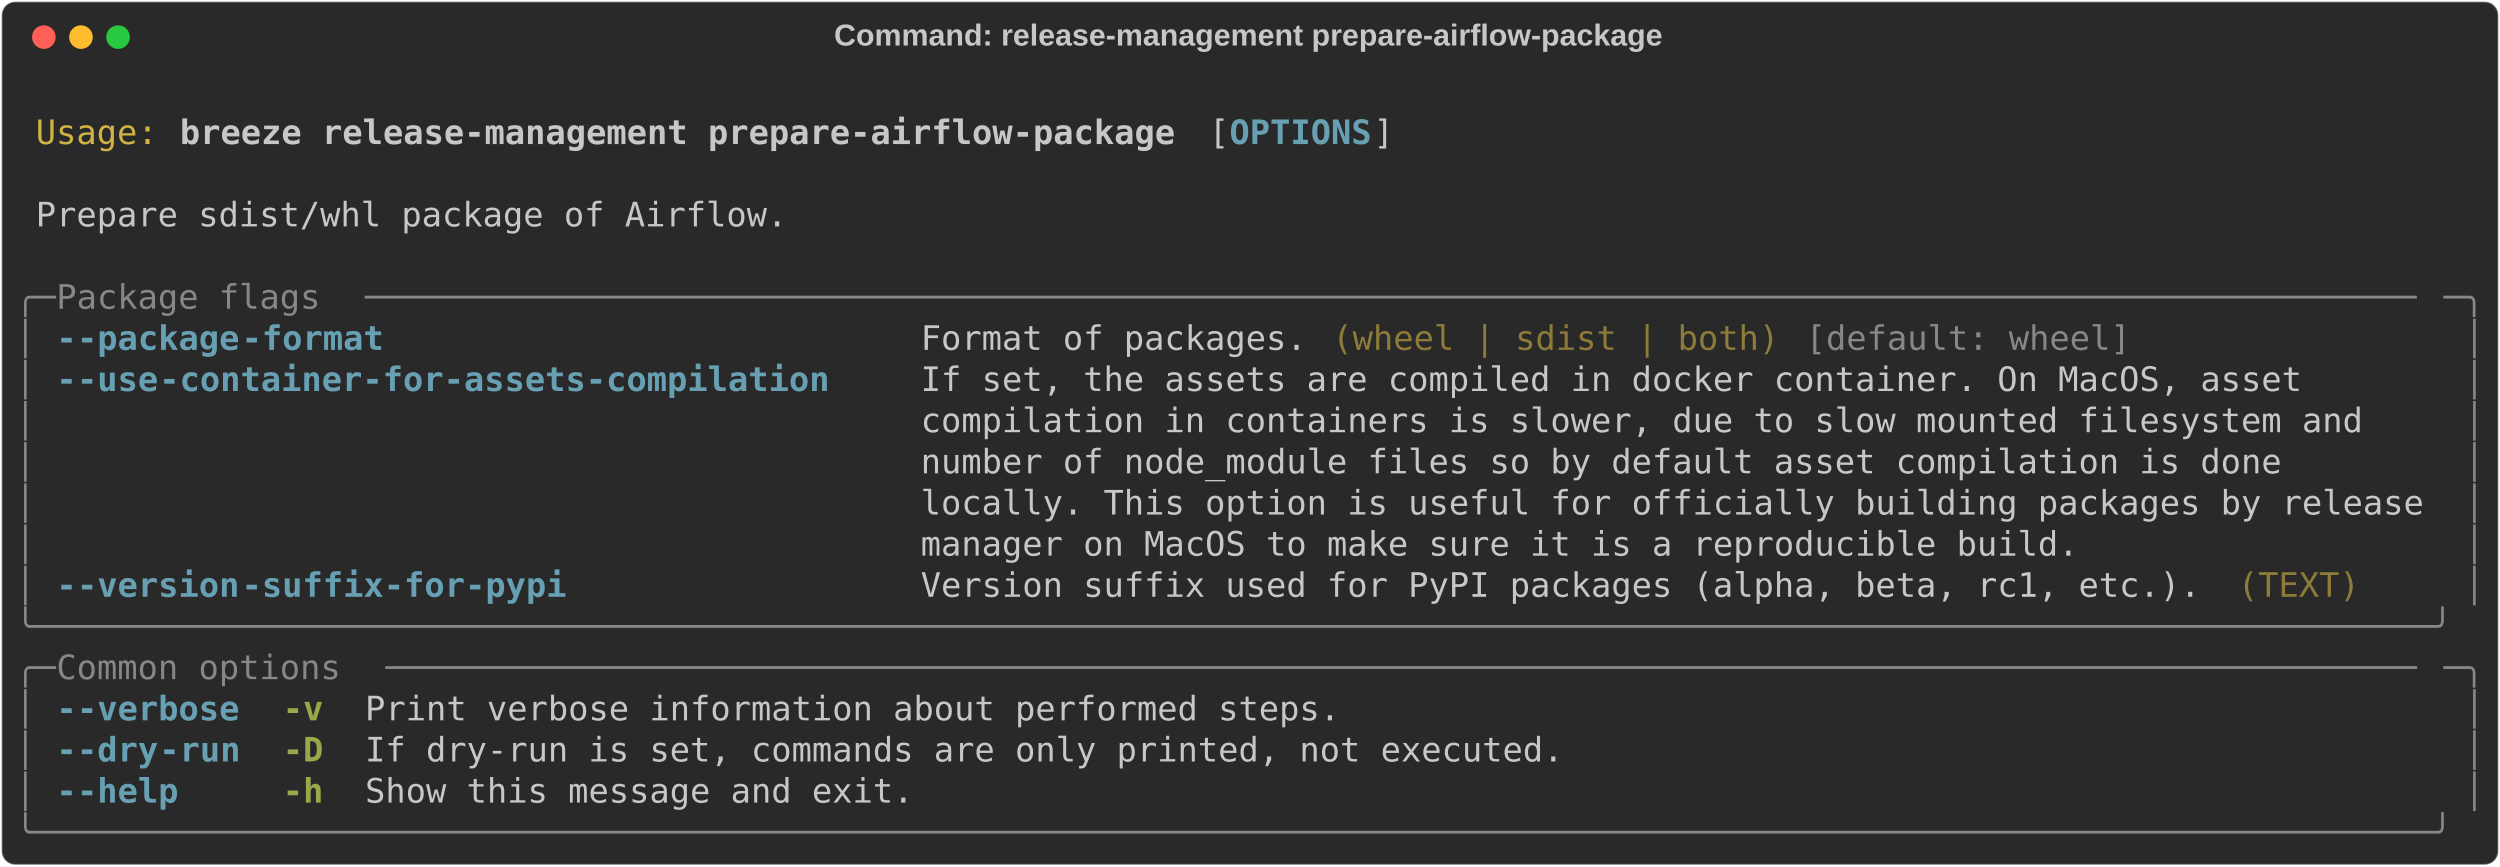
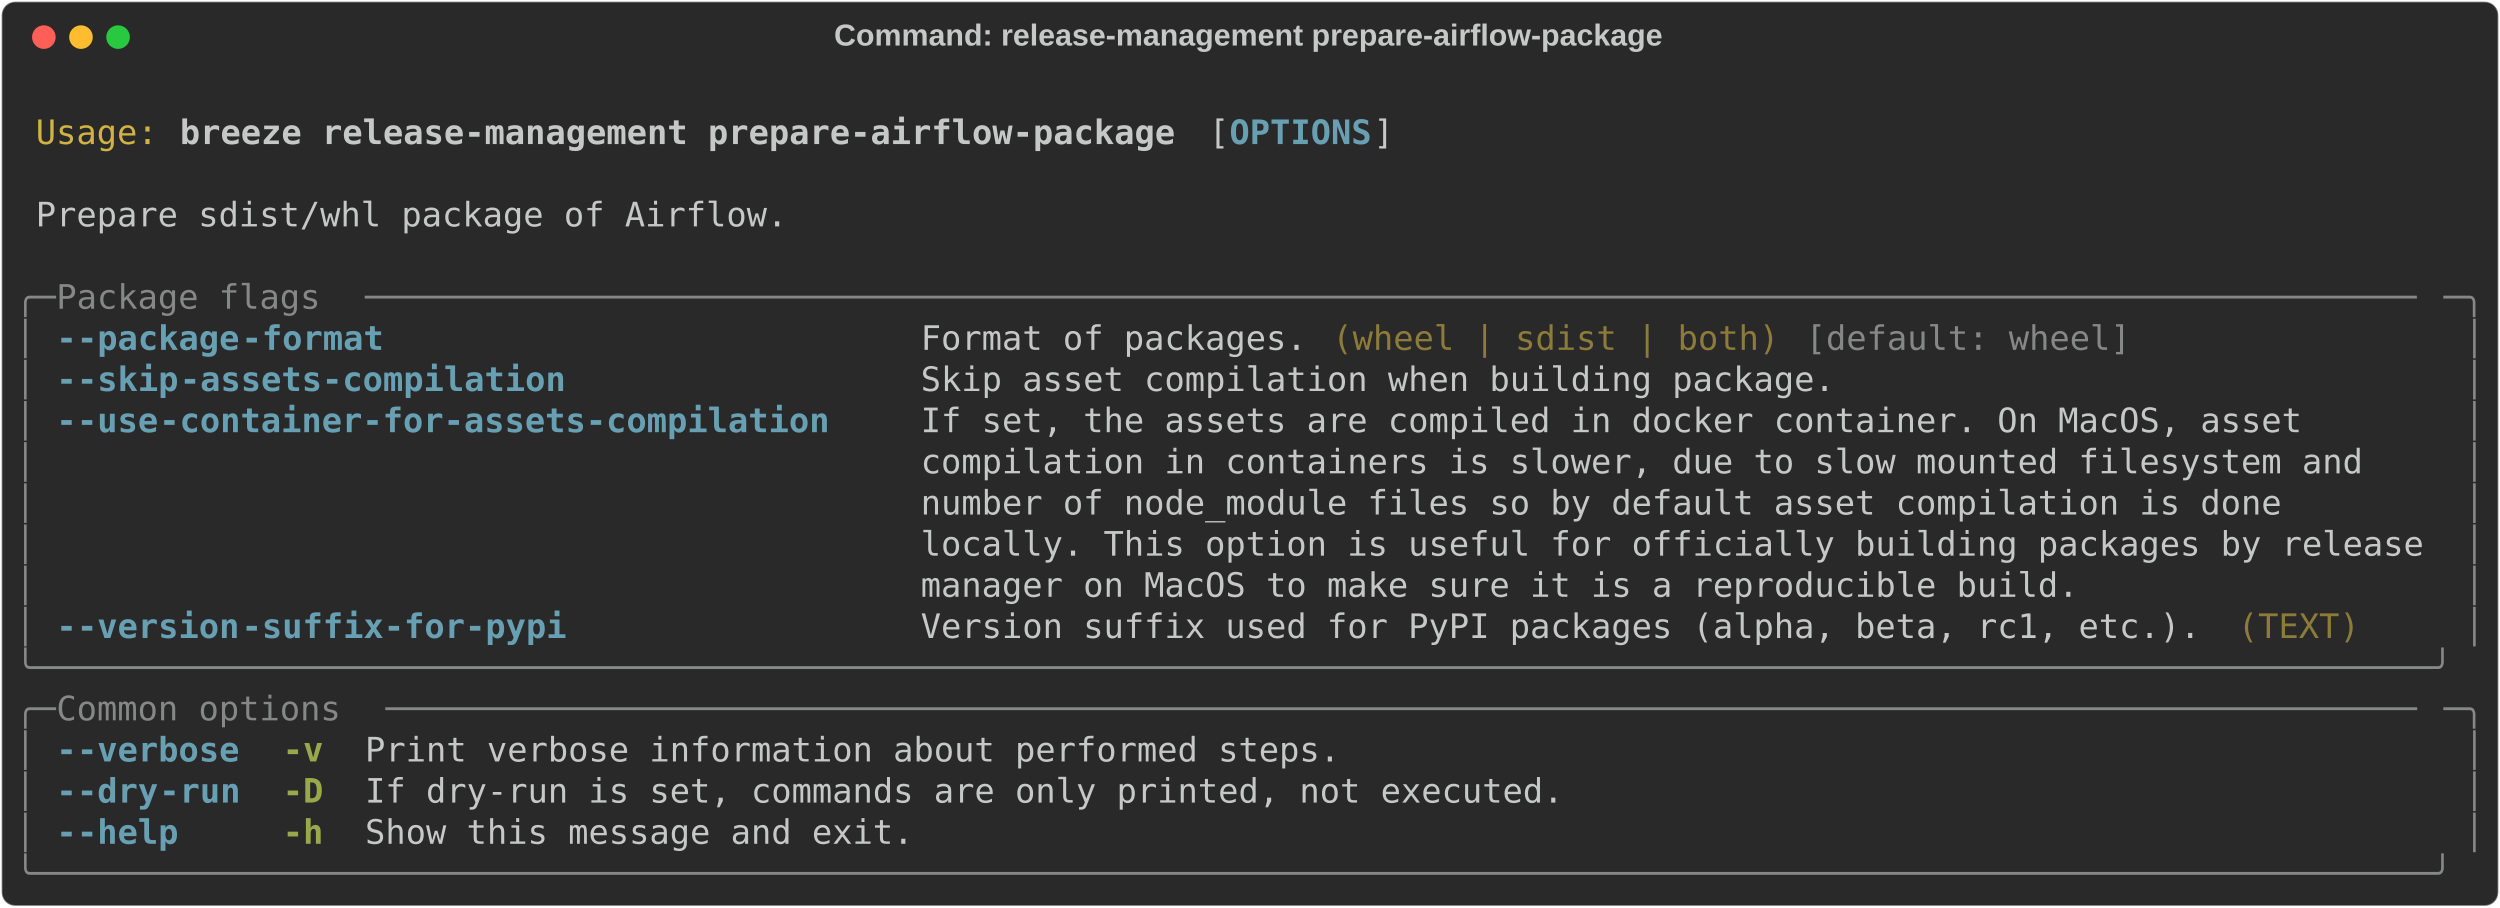
- <svg xmlns="http://www.w3.org/2000/svg" class="rich-terminal" viewBox="0 0 1482 513.6">
+ <svg xmlns="http://www.w3.org/2000/svg" class="rich-terminal" viewBox="0 0 1482 538.0">
  <style>

    @font-face {
        font-family: "Fira Code";
        src: local("FiraCode-Regular"),
                url("https://cdnjs.cloudflare.com/ajax/libs/firacode/6.2.0/woff2/FiraCode-Regular.woff2") format("woff2"),
                url("https://cdnjs.cloudflare.com/ajax/libs/firacode/6.2.0/woff/FiraCode-Regular.woff") format("woff");
        font-style: normal;
        font-weight: 400;
    }
    @font-face {
        font-family: "Fira Code";
        src: local("FiraCode-Bold"),
                url("https://cdnjs.cloudflare.com/ajax/libs/firacode/6.2.0/woff2/FiraCode-Bold.woff2") format("woff2"),
                url("https://cdnjs.cloudflare.com/ajax/libs/firacode/6.2.0/woff/FiraCode-Bold.woff") format("woff");
        font-style: bold;
        font-weight: 700;
    }

    .breeze-release-management-prepare-airflow-package-matrix {
        font-family: Fira Code, monospace;
        font-size: 20px;
        line-height: 24.4px;
        font-variant-east-asian: full-width;
    }

    .breeze-release-management-prepare-airflow-package-title {
        font-size: 18px;
        font-weight: bold;
        font-family: arial;
    }

    .breeze-release-management-prepare-airflow-package-r1 { fill: #c5c8c6 }
.breeze-release-management-prepare-airflow-package-r2 { fill: #d0b344 }
.breeze-release-management-prepare-airflow-package-r3 { fill: #c5c8c6;font-weight: bold }
.breeze-release-management-prepare-airflow-package-r4 { fill: #68a0b3;font-weight: bold }
.breeze-release-management-prepare-airflow-package-r5 { fill: #868887 }
.breeze-release-management-prepare-airflow-package-r6 { fill: #8d7b39 }
.breeze-release-management-prepare-airflow-package-r7 { fill: #98a84b;font-weight: bold }
    </style>
  <defs>
    <clipPath id="breeze-release-management-prepare-airflow-package-clip-terminal">
-       <rect x="0" y="0" width="1463.0" height="462.6" />
+       <rect x="0" y="0" width="1463.0" height="487.0" />
    </clipPath>
    <clipPath id="breeze-release-management-prepare-airflow-package-line-0">
      <rect x="0" y="1.5" width="1464" height="24.65" />
    </clipPath>
    <clipPath id="breeze-release-management-prepare-airflow-package-line-1">
      <rect x="0" y="25.9" width="1464" height="24.65" />
    </clipPath>
    <clipPath id="breeze-release-management-prepare-airflow-package-line-2">
      <rect x="0" y="50.3" width="1464" height="24.65" />
    </clipPath>
    <clipPath id="breeze-release-management-prepare-airflow-package-line-3">
      <rect x="0" y="74.7" width="1464" height="24.65" />
    </clipPath>
    <clipPath id="breeze-release-management-prepare-airflow-package-line-4">
      <rect x="0" y="99.1" width="1464" height="24.65" />
    </clipPath>
    <clipPath id="breeze-release-management-prepare-airflow-package-line-5">
      <rect x="0" y="123.5" width="1464" height="24.65" />
    </clipPath>
    <clipPath id="breeze-release-management-prepare-airflow-package-line-6">
      <rect x="0" y="147.9" width="1464" height="24.65" />
    </clipPath>
    <clipPath id="breeze-release-management-prepare-airflow-package-line-7">
      <rect x="0" y="172.3" width="1464" height="24.65" />
    </clipPath>
    <clipPath id="breeze-release-management-prepare-airflow-package-line-8">
      <rect x="0" y="196.7" width="1464" height="24.65" />
    </clipPath>
    <clipPath id="breeze-release-management-prepare-airflow-package-line-9">
      <rect x="0" y="221.1" width="1464" height="24.65" />
    </clipPath>
    <clipPath id="breeze-release-management-prepare-airflow-package-line-10">
      <rect x="0" y="245.5" width="1464" height="24.65" />
    </clipPath>
    <clipPath id="breeze-release-management-prepare-airflow-package-line-11">
      <rect x="0" y="269.9" width="1464" height="24.65" />
    </clipPath>
    <clipPath id="breeze-release-management-prepare-airflow-package-line-12">
      <rect x="0" y="294.3" width="1464" height="24.65" />
    </clipPath>
    <clipPath id="breeze-release-management-prepare-airflow-package-line-13">
      <rect x="0" y="318.7" width="1464" height="24.65" />
    </clipPath>
    <clipPath id="breeze-release-management-prepare-airflow-package-line-14">
      <rect x="0" y="343.1" width="1464" height="24.65" />
    </clipPath>
    <clipPath id="breeze-release-management-prepare-airflow-package-line-15">
      <rect x="0" y="367.5" width="1464" height="24.65" />
    </clipPath>
    <clipPath id="breeze-release-management-prepare-airflow-package-line-16">
      <rect x="0" y="391.9" width="1464" height="24.65" />
    </clipPath>
    <clipPath id="breeze-release-management-prepare-airflow-package-line-17">
      <rect x="0" y="416.3" width="1464" height="24.65" />
    </clipPath>
+     <clipPath id="breeze-release-management-prepare-airflow-package-line-18">
+       <rect x="0" y="440.7" width="1464" height="24.65" />
+     </clipPath>
  </defs>
-   <rect fill="#292929" stroke="rgba(255,255,255,0.35)" stroke-width="1" x="1" y="1" width="1480" height="511.6" rx="8" />
+   <rect fill="#292929" stroke="rgba(255,255,255,0.35)" stroke-width="1" x="1" y="1" width="1480" height="536" rx="8" />
  <text class="breeze-release-management-prepare-airflow-package-title" fill="#c5c8c6" text-anchor="middle" x="740" y="27">Command: release-management prepare-airflow-package</text>
  <g transform="translate(26,22)">
    <circle cx="0" cy="0" r="7" fill="#ff5f57" />
    <circle cx="22" cy="0" r="7" fill="#febc2e" />
    <circle cx="44" cy="0" r="7" fill="#28c840" />
  </g>
  <g transform="translate(9, 41)" clip-path="url(#breeze-release-management-prepare-airflow-package-clip-terminal)">
    <g class="breeze-release-management-prepare-airflow-package-matrix">
      <text class="breeze-release-management-prepare-airflow-package-r1" x="1464" y="20" textLength="12.2" clip-path="url(#breeze-release-management-prepare-airflow-package-line-0)">
</text>
      <text class="breeze-release-management-prepare-airflow-package-r2" x="12.2" y="44.4" textLength="73.2" clip-path="url(#breeze-release-management-prepare-airflow-package-line-1)">Usage:</text>
      <text class="breeze-release-management-prepare-airflow-package-r3" x="97.6" y="44.4" textLength="597.8" clip-path="url(#breeze-release-management-prepare-airflow-package-line-1)">breeze release-management prepare-airflow-package</text>
      <text class="breeze-release-management-prepare-airflow-package-r1" x="707.6" y="44.4" textLength="12.2" clip-path="url(#breeze-release-management-prepare-airflow-package-line-1)">[</text>
      <text class="breeze-release-management-prepare-airflow-package-r4" x="719.8" y="44.4" textLength="85.4" clip-path="url(#breeze-release-management-prepare-airflow-package-line-1)">OPTIONS</text>
      <text class="breeze-release-management-prepare-airflow-package-r1" x="805.2" y="44.4" textLength="12.2" clip-path="url(#breeze-release-management-prepare-airflow-package-line-1)">]</text>
      <text class="breeze-release-management-prepare-airflow-package-r1" x="1464" y="44.4" textLength="12.2" clip-path="url(#breeze-release-management-prepare-airflow-package-line-1)">
</text>
      <text class="breeze-release-management-prepare-airflow-package-r1" x="1464" y="68.8" textLength="12.2" clip-path="url(#breeze-release-management-prepare-airflow-package-line-2)">
</text>
      <text class="breeze-release-management-prepare-airflow-package-r1" x="12.2" y="93.2" textLength="451.4" clip-path="url(#breeze-release-management-prepare-airflow-package-line-3)">Prepare sdist/whl package of Airflow.</text>
      <text class="breeze-release-management-prepare-airflow-package-r1" x="1464" y="93.2" textLength="12.2" clip-path="url(#breeze-release-management-prepare-airflow-package-line-3)">
</text>
      <text class="breeze-release-management-prepare-airflow-package-r1" x="1464" y="117.6" textLength="12.2" clip-path="url(#breeze-release-management-prepare-airflow-package-line-4)">
</text>
      <text class="breeze-release-management-prepare-airflow-package-r5" x="0" y="142" textLength="24.4" clip-path="url(#breeze-release-management-prepare-airflow-package-line-5)">╭─</text>
      <text class="breeze-release-management-prepare-airflow-package-r5" x="24.4" y="142" textLength="183" clip-path="url(#breeze-release-management-prepare-airflow-package-line-5)"> Package flags </text>
      <text class="breeze-release-management-prepare-airflow-package-r5" x="207.4" y="142" textLength="1232.2" clip-path="url(#breeze-release-management-prepare-airflow-package-line-5)">─────────────────────────────────────────────────────────────────────────────────────────────────────</text>
      <text class="breeze-release-management-prepare-airflow-package-r5" x="1439.6" y="142" textLength="24.4" clip-path="url(#breeze-release-management-prepare-airflow-package-line-5)">─╮</text>
      <text class="breeze-release-management-prepare-airflow-package-r1" x="1464" y="142" textLength="12.2" clip-path="url(#breeze-release-management-prepare-airflow-package-line-5)">
</text>
      <text class="breeze-release-management-prepare-airflow-package-r5" x="0" y="166.4" textLength="12.2" clip-path="url(#breeze-release-management-prepare-airflow-package-line-6)">│</text>
      <text class="breeze-release-management-prepare-airflow-package-r4" x="24.4" y="166.4" textLength="12.2" clip-path="url(#breeze-release-management-prepare-airflow-package-line-6)">-</text>
      <text class="breeze-release-management-prepare-airflow-package-r4" x="36.6" y="166.4" textLength="97.6" clip-path="url(#breeze-release-management-prepare-airflow-package-line-6)">-package</text>
      <text class="breeze-release-management-prepare-airflow-package-r4" x="134.2" y="166.4" textLength="85.4" clip-path="url(#breeze-release-management-prepare-airflow-package-line-6)">-format</text>
      <text class="breeze-release-management-prepare-airflow-package-r1" x="536.8" y="166.4" textLength="231.8" clip-path="url(#breeze-release-management-prepare-airflow-package-line-6)">Format of packages.</text>
      <text class="breeze-release-management-prepare-airflow-package-r6" x="780.8" y="166.4" textLength="268.4" clip-path="url(#breeze-release-management-prepare-airflow-package-line-6)">(wheel | sdist | both)</text>
      <text class="breeze-release-management-prepare-airflow-package-r5" x="1061.4" y="166.4" textLength="195.2" clip-path="url(#breeze-release-management-prepare-airflow-package-line-6)">[default: wheel]</text>
      <text class="breeze-release-management-prepare-airflow-package-r5" x="1451.8" y="166.4" textLength="12.2" clip-path="url(#breeze-release-management-prepare-airflow-package-line-6)">│</text>
      <text class="breeze-release-management-prepare-airflow-package-r1" x="1464" y="166.4" textLength="12.2" clip-path="url(#breeze-release-management-prepare-airflow-package-line-6)">
</text>
      <text class="breeze-release-management-prepare-airflow-package-r5" x="0" y="190.8" textLength="12.2" clip-path="url(#breeze-release-management-prepare-airflow-package-line-7)">│</text>
      <text class="breeze-release-management-prepare-airflow-package-r4" x="24.4" y="190.8" textLength="12.2" clip-path="url(#breeze-release-management-prepare-airflow-package-line-7)">-</text>
-       <text class="breeze-release-management-prepare-airflow-package-r4" x="36.6" y="190.8" textLength="48.8" clip-path="url(#breeze-release-management-prepare-airflow-package-line-7)">-use</text>
-       <text class="breeze-release-management-prepare-airflow-package-r4" x="85.4" y="190.8" textLength="402.6" clip-path="url(#breeze-release-management-prepare-airflow-package-line-7)">-container-for-assets-compilation</text>
-       <text class="breeze-release-management-prepare-airflow-package-r1" x="536.8" y="190.8" textLength="902.8" clip-path="url(#breeze-release-management-prepare-airflow-package-line-7)">If set, the assets are compiled in docker container. On MacOS, asset      </text>
+       <text class="breeze-release-management-prepare-airflow-package-r4" x="36.6" y="190.8" textLength="61" clip-path="url(#breeze-release-management-prepare-airflow-package-line-7)">-skip</text>
+       <text class="breeze-release-management-prepare-airflow-package-r4" x="97.6" y="190.8" textLength="231.8" clip-path="url(#breeze-release-management-prepare-airflow-package-line-7)">-assets-compilation</text>
+       <text class="breeze-release-management-prepare-airflow-package-r1" x="536.8" y="190.8" textLength="549" clip-path="url(#breeze-release-management-prepare-airflow-package-line-7)">Skip asset compilation when building package.</text>
      <text class="breeze-release-management-prepare-airflow-package-r5" x="1451.8" y="190.8" textLength="12.2" clip-path="url(#breeze-release-management-prepare-airflow-package-line-7)">│</text>
      <text class="breeze-release-management-prepare-airflow-package-r1" x="1464" y="190.8" textLength="12.2" clip-path="url(#breeze-release-management-prepare-airflow-package-line-7)">
</text>
      <text class="breeze-release-management-prepare-airflow-package-r5" x="0" y="215.2" textLength="12.2" clip-path="url(#breeze-release-management-prepare-airflow-package-line-8)">│</text>
-       <text class="breeze-release-management-prepare-airflow-package-r1" x="536.8" y="215.2" textLength="902.8" clip-path="url(#breeze-release-management-prepare-airflow-package-line-8)">compilation in containers is slower, due to slow mounted filesystem and   </text>
+       <text class="breeze-release-management-prepare-airflow-package-r4" x="24.4" y="215.2" textLength="12.2" clip-path="url(#breeze-release-management-prepare-airflow-package-line-8)">-</text>
+       <text class="breeze-release-management-prepare-airflow-package-r4" x="36.6" y="215.2" textLength="48.8" clip-path="url(#breeze-release-management-prepare-airflow-package-line-8)">-use</text>
+       <text class="breeze-release-management-prepare-airflow-package-r4" x="85.4" y="215.2" textLength="402.6" clip-path="url(#breeze-release-management-prepare-airflow-package-line-8)">-container-for-assets-compilation</text>
+       <text class="breeze-release-management-prepare-airflow-package-r1" x="536.8" y="215.2" textLength="902.8" clip-path="url(#breeze-release-management-prepare-airflow-package-line-8)">If set, the assets are compiled in docker container. On MacOS, asset      </text>
      <text class="breeze-release-management-prepare-airflow-package-r5" x="1451.8" y="215.2" textLength="12.2" clip-path="url(#breeze-release-management-prepare-airflow-package-line-8)">│</text>
      <text class="breeze-release-management-prepare-airflow-package-r1" x="1464" y="215.2" textLength="12.2" clip-path="url(#breeze-release-management-prepare-airflow-package-line-8)">
</text>
      <text class="breeze-release-management-prepare-airflow-package-r5" x="0" y="239.6" textLength="12.2" clip-path="url(#breeze-release-management-prepare-airflow-package-line-9)">│</text>
-       <text class="breeze-release-management-prepare-airflow-package-r1" x="536.8" y="239.6" textLength="902.8" clip-path="url(#breeze-release-management-prepare-airflow-package-line-9)">number of node_module files so by default asset compilation is done       </text>
+       <text class="breeze-release-management-prepare-airflow-package-r1" x="536.8" y="239.6" textLength="902.8" clip-path="url(#breeze-release-management-prepare-airflow-package-line-9)">compilation in containers is slower, due to slow mounted filesystem and   </text>
      <text class="breeze-release-management-prepare-airflow-package-r5" x="1451.8" y="239.6" textLength="12.2" clip-path="url(#breeze-release-management-prepare-airflow-package-line-9)">│</text>
      <text class="breeze-release-management-prepare-airflow-package-r1" x="1464" y="239.6" textLength="12.2" clip-path="url(#breeze-release-management-prepare-airflow-package-line-9)">
</text>
      <text class="breeze-release-management-prepare-airflow-package-r5" x="0" y="264" textLength="12.2" clip-path="url(#breeze-release-management-prepare-airflow-package-line-10)">│</text>
-       <text class="breeze-release-management-prepare-airflow-package-r1" x="536.8" y="264" textLength="902.8" clip-path="url(#breeze-release-management-prepare-airflow-package-line-10)">locally. This option is useful for officially building packages by release</text>
+       <text class="breeze-release-management-prepare-airflow-package-r1" x="536.8" y="264" textLength="902.8" clip-path="url(#breeze-release-management-prepare-airflow-package-line-10)">number of node_module files so by default asset compilation is done       </text>
      <text class="breeze-release-management-prepare-airflow-package-r5" x="1451.8" y="264" textLength="12.2" clip-path="url(#breeze-release-management-prepare-airflow-package-line-10)">│</text>
      <text class="breeze-release-management-prepare-airflow-package-r1" x="1464" y="264" textLength="12.2" clip-path="url(#breeze-release-management-prepare-airflow-package-line-10)">
</text>
      <text class="breeze-release-management-prepare-airflow-package-r5" x="0" y="288.4" textLength="12.2" clip-path="url(#breeze-release-management-prepare-airflow-package-line-11)">│</text>
-       <text class="breeze-release-management-prepare-airflow-package-r1" x="536.8" y="288.4" textLength="902.8" clip-path="url(#breeze-release-management-prepare-airflow-package-line-11)">manager on MacOS to make sure it is a reproducible build.                 </text>
+       <text class="breeze-release-management-prepare-airflow-package-r1" x="536.8" y="288.4" textLength="902.8" clip-path="url(#breeze-release-management-prepare-airflow-package-line-11)">locally. This option is useful for officially building packages by release</text>
      <text class="breeze-release-management-prepare-airflow-package-r5" x="1451.8" y="288.4" textLength="12.2" clip-path="url(#breeze-release-management-prepare-airflow-package-line-11)">│</text>
      <text class="breeze-release-management-prepare-airflow-package-r1" x="1464" y="288.4" textLength="12.2" clip-path="url(#breeze-release-management-prepare-airflow-package-line-11)">
</text>
      <text class="breeze-release-management-prepare-airflow-package-r5" x="0" y="312.8" textLength="12.2" clip-path="url(#breeze-release-management-prepare-airflow-package-line-12)">│</text>
-       <text class="breeze-release-management-prepare-airflow-package-r4" x="24.4" y="312.8" textLength="12.2" clip-path="url(#breeze-release-management-prepare-airflow-package-line-12)">-</text>
-       <text class="breeze-release-management-prepare-airflow-package-r4" x="36.6" y="312.8" textLength="97.6" clip-path="url(#breeze-release-management-prepare-airflow-package-line-12)">-version</text>
-       <text class="breeze-release-management-prepare-airflow-package-r4" x="134.2" y="312.8" textLength="195.2" clip-path="url(#breeze-release-management-prepare-airflow-package-line-12)">-suffix-for-pypi</text>
-       <text class="breeze-release-management-prepare-airflow-package-r1" x="536.8" y="312.8" textLength="768.6" clip-path="url(#breeze-release-management-prepare-airflow-package-line-12)">Version suffix used for PyPI packages (alpha, beta, rc1, etc.).</text>
-       <text class="breeze-release-management-prepare-airflow-package-r6" x="1317.6" y="312.8" textLength="73.2" clip-path="url(#breeze-release-management-prepare-airflow-package-line-12)">(TEXT)</text>
+       <text class="breeze-release-management-prepare-airflow-package-r1" x="536.8" y="312.8" textLength="902.8" clip-path="url(#breeze-release-management-prepare-airflow-package-line-12)">manager on MacOS to make sure it is a reproducible build.                 </text>
      <text class="breeze-release-management-prepare-airflow-package-r5" x="1451.8" y="312.8" textLength="12.2" clip-path="url(#breeze-release-management-prepare-airflow-package-line-12)">│</text>
      <text class="breeze-release-management-prepare-airflow-package-r1" x="1464" y="312.8" textLength="12.2" clip-path="url(#breeze-release-management-prepare-airflow-package-line-12)">
</text>
-       <text class="breeze-release-management-prepare-airflow-package-r5" x="0" y="337.2" textLength="1464" clip-path="url(#breeze-release-management-prepare-airflow-package-line-13)">╰──────────────────────────────────────────────────────────────────────────────────────────────────────────────────────╯</text>
+       <text class="breeze-release-management-prepare-airflow-package-r5" x="0" y="337.2" textLength="12.2" clip-path="url(#breeze-release-management-prepare-airflow-package-line-13)">│</text>
+       <text class="breeze-release-management-prepare-airflow-package-r4" x="24.4" y="337.2" textLength="12.2" clip-path="url(#breeze-release-management-prepare-airflow-package-line-13)">-</text>
+       <text class="breeze-release-management-prepare-airflow-package-r4" x="36.6" y="337.2" textLength="97.6" clip-path="url(#breeze-release-management-prepare-airflow-package-line-13)">-version</text>
+       <text class="breeze-release-management-prepare-airflow-package-r4" x="134.2" y="337.2" textLength="195.2" clip-path="url(#breeze-release-management-prepare-airflow-package-line-13)">-suffix-for-pypi</text>
+       <text class="breeze-release-management-prepare-airflow-package-r1" x="536.8" y="337.2" textLength="768.6" clip-path="url(#breeze-release-management-prepare-airflow-package-line-13)">Version suffix used for PyPI packages (alpha, beta, rc1, etc.).</text>
+       <text class="breeze-release-management-prepare-airflow-package-r6" x="1317.6" y="337.2" textLength="73.2" clip-path="url(#breeze-release-management-prepare-airflow-package-line-13)">(TEXT)</text>
+       <text class="breeze-release-management-prepare-airflow-package-r5" x="1451.8" y="337.2" textLength="12.2" clip-path="url(#breeze-release-management-prepare-airflow-package-line-13)">│</text>
      <text class="breeze-release-management-prepare-airflow-package-r1" x="1464" y="337.2" textLength="12.2" clip-path="url(#breeze-release-management-prepare-airflow-package-line-13)">
</text>
-       <text class="breeze-release-management-prepare-airflow-package-r5" x="0" y="361.6" textLength="24.4" clip-path="url(#breeze-release-management-prepare-airflow-package-line-14)">╭─</text>
-       <text class="breeze-release-management-prepare-airflow-package-r5" x="24.4" y="361.6" textLength="195.2" clip-path="url(#breeze-release-management-prepare-airflow-package-line-14)"> Common options </text>
-       <text class="breeze-release-management-prepare-airflow-package-r5" x="219.6" y="361.6" textLength="1220" clip-path="url(#breeze-release-management-prepare-airflow-package-line-14)">────────────────────────────────────────────────────────────────────────────────────────────────────</text>
-       <text class="breeze-release-management-prepare-airflow-package-r5" x="1439.6" y="361.6" textLength="24.4" clip-path="url(#breeze-release-management-prepare-airflow-package-line-14)">─╮</text>
+       <text class="breeze-release-management-prepare-airflow-package-r5" x="0" y="361.6" textLength="1464" clip-path="url(#breeze-release-management-prepare-airflow-package-line-14)">╰──────────────────────────────────────────────────────────────────────────────────────────────────────────────────────╯</text>
      <text class="breeze-release-management-prepare-airflow-package-r1" x="1464" y="361.6" textLength="12.2" clip-path="url(#breeze-release-management-prepare-airflow-package-line-14)">
</text>
-       <text class="breeze-release-management-prepare-airflow-package-r5" x="0" y="386" textLength="12.2" clip-path="url(#breeze-release-management-prepare-airflow-package-line-15)">│</text>
-       <text class="breeze-release-management-prepare-airflow-package-r4" x="24.4" y="386" textLength="12.2" clip-path="url(#breeze-release-management-prepare-airflow-package-line-15)">-</text>
-       <text class="breeze-release-management-prepare-airflow-package-r4" x="36.6" y="386" textLength="97.6" clip-path="url(#breeze-release-management-prepare-airflow-package-line-15)">-verbose</text>
-       <text class="breeze-release-management-prepare-airflow-package-r7" x="158.6" y="386" textLength="24.4" clip-path="url(#breeze-release-management-prepare-airflow-package-line-15)">-v</text>
-       <text class="breeze-release-management-prepare-airflow-package-r1" x="207.4" y="386" textLength="585.6" clip-path="url(#breeze-release-management-prepare-airflow-package-line-15)">Print verbose information about performed steps.</text>
-       <text class="breeze-release-management-prepare-airflow-package-r5" x="1451.8" y="386" textLength="12.2" clip-path="url(#breeze-release-management-prepare-airflow-package-line-15)">│</text>
+       <text class="breeze-release-management-prepare-airflow-package-r5" x="0" y="386" textLength="24.4" clip-path="url(#breeze-release-management-prepare-airflow-package-line-15)">╭─</text>
+       <text class="breeze-release-management-prepare-airflow-package-r5" x="24.4" y="386" textLength="195.2" clip-path="url(#breeze-release-management-prepare-airflow-package-line-15)"> Common options </text>
+       <text class="breeze-release-management-prepare-airflow-package-r5" x="219.6" y="386" textLength="1220" clip-path="url(#breeze-release-management-prepare-airflow-package-line-15)">────────────────────────────────────────────────────────────────────────────────────────────────────</text>
+       <text class="breeze-release-management-prepare-airflow-package-r5" x="1439.6" y="386" textLength="24.4" clip-path="url(#breeze-release-management-prepare-airflow-package-line-15)">─╮</text>
      <text class="breeze-release-management-prepare-airflow-package-r1" x="1464" y="386" textLength="12.2" clip-path="url(#breeze-release-management-prepare-airflow-package-line-15)">
</text>
      <text class="breeze-release-management-prepare-airflow-package-r5" x="0" y="410.4" textLength="12.2" clip-path="url(#breeze-release-management-prepare-airflow-package-line-16)">│</text>
      <text class="breeze-release-management-prepare-airflow-package-r4" x="24.4" y="410.4" textLength="12.2" clip-path="url(#breeze-release-management-prepare-airflow-package-line-16)">-</text>
-       <text class="breeze-release-management-prepare-airflow-package-r4" x="36.6" y="410.4" textLength="48.8" clip-path="url(#breeze-release-management-prepare-airflow-package-line-16)">-dry</text>
-       <text class="breeze-release-management-prepare-airflow-package-r4" x="85.4" y="410.4" textLength="48.8" clip-path="url(#breeze-release-management-prepare-airflow-package-line-16)">-run</text>
-       <text class="breeze-release-management-prepare-airflow-package-r7" x="158.6" y="410.4" textLength="24.4" clip-path="url(#breeze-release-management-prepare-airflow-package-line-16)">-D</text>
-       <text class="breeze-release-management-prepare-airflow-package-r1" x="207.4" y="410.4" textLength="719.8" clip-path="url(#breeze-release-management-prepare-airflow-package-line-16)">If dry-run is set, commands are only printed, not executed.</text>
+       <text class="breeze-release-management-prepare-airflow-package-r4" x="36.6" y="410.4" textLength="97.6" clip-path="url(#breeze-release-management-prepare-airflow-package-line-16)">-verbose</text>
+       <text class="breeze-release-management-prepare-airflow-package-r7" x="158.6" y="410.4" textLength="24.4" clip-path="url(#breeze-release-management-prepare-airflow-package-line-16)">-v</text>
+       <text class="breeze-release-management-prepare-airflow-package-r1" x="207.4" y="410.4" textLength="585.6" clip-path="url(#breeze-release-management-prepare-airflow-package-line-16)">Print verbose information about performed steps.</text>
      <text class="breeze-release-management-prepare-airflow-package-r5" x="1451.8" y="410.4" textLength="12.2" clip-path="url(#breeze-release-management-prepare-airflow-package-line-16)">│</text>
      <text class="breeze-release-management-prepare-airflow-package-r1" x="1464" y="410.4" textLength="12.2" clip-path="url(#breeze-release-management-prepare-airflow-package-line-16)">
</text>
      <text class="breeze-release-management-prepare-airflow-package-r5" x="0" y="434.8" textLength="12.2" clip-path="url(#breeze-release-management-prepare-airflow-package-line-17)">│</text>
      <text class="breeze-release-management-prepare-airflow-package-r4" x="24.4" y="434.8" textLength="12.2" clip-path="url(#breeze-release-management-prepare-airflow-package-line-17)">-</text>
-       <text class="breeze-release-management-prepare-airflow-package-r4" x="36.6" y="434.8" textLength="61" clip-path="url(#breeze-release-management-prepare-airflow-package-line-17)">-help</text>
-       <text class="breeze-release-management-prepare-airflow-package-r7" x="158.6" y="434.8" textLength="24.4" clip-path="url(#breeze-release-management-prepare-airflow-package-line-17)">-h</text>
-       <text class="breeze-release-management-prepare-airflow-package-r1" x="207.4" y="434.8" textLength="329.4" clip-path="url(#breeze-release-management-prepare-airflow-package-line-17)">Show this message and exit.</text>
+       <text class="breeze-release-management-prepare-airflow-package-r4" x="36.6" y="434.8" textLength="48.8" clip-path="url(#breeze-release-management-prepare-airflow-package-line-17)">-dry</text>
+       <text class="breeze-release-management-prepare-airflow-package-r4" x="85.4" y="434.8" textLength="48.8" clip-path="url(#breeze-release-management-prepare-airflow-package-line-17)">-run</text>
+       <text class="breeze-release-management-prepare-airflow-package-r7" x="158.6" y="434.8" textLength="24.4" clip-path="url(#breeze-release-management-prepare-airflow-package-line-17)">-D</text>
+       <text class="breeze-release-management-prepare-airflow-package-r1" x="207.4" y="434.8" textLength="719.8" clip-path="url(#breeze-release-management-prepare-airflow-package-line-17)">If dry-run is set, commands are only printed, not executed.</text>
      <text class="breeze-release-management-prepare-airflow-package-r5" x="1451.8" y="434.8" textLength="12.2" clip-path="url(#breeze-release-management-prepare-airflow-package-line-17)">│</text>
      <text class="breeze-release-management-prepare-airflow-package-r1" x="1464" y="434.8" textLength="12.2" clip-path="url(#breeze-release-management-prepare-airflow-package-line-17)">
</text>
-       <text class="breeze-release-management-prepare-airflow-package-r5" x="0" y="459.2" textLength="1464" clip-path="url(#breeze-release-management-prepare-airflow-package-line-18)">╰──────────────────────────────────────────────────────────────────────────────────────────────────────────────────────╯</text>
+       <text class="breeze-release-management-prepare-airflow-package-r5" x="0" y="459.2" textLength="12.2" clip-path="url(#breeze-release-management-prepare-airflow-package-line-18)">│</text>
+       <text class="breeze-release-management-prepare-airflow-package-r4" x="24.4" y="459.2" textLength="12.2" clip-path="url(#breeze-release-management-prepare-airflow-package-line-18)">-</text>
+       <text class="breeze-release-management-prepare-airflow-package-r4" x="36.6" y="459.2" textLength="61" clip-path="url(#breeze-release-management-prepare-airflow-package-line-18)">-help</text>
+       <text class="breeze-release-management-prepare-airflow-package-r7" x="158.6" y="459.2" textLength="24.4" clip-path="url(#breeze-release-management-prepare-airflow-package-line-18)">-h</text>
+       <text class="breeze-release-management-prepare-airflow-package-r1" x="207.4" y="459.2" textLength="329.4" clip-path="url(#breeze-release-management-prepare-airflow-package-line-18)">Show this message and exit.</text>
+       <text class="breeze-release-management-prepare-airflow-package-r5" x="1451.8" y="459.2" textLength="12.2" clip-path="url(#breeze-release-management-prepare-airflow-package-line-18)">│</text>
      <text class="breeze-release-management-prepare-airflow-package-r1" x="1464" y="459.2" textLength="12.2" clip-path="url(#breeze-release-management-prepare-airflow-package-line-18)">
+ </text>
+       <text class="breeze-release-management-prepare-airflow-package-r5" x="0" y="483.6" textLength="1464" clip-path="url(#breeze-release-management-prepare-airflow-package-line-19)">╰──────────────────────────────────────────────────────────────────────────────────────────────────────────────────────╯</text>
+       <text class="breeze-release-management-prepare-airflow-package-r1" x="1464" y="483.6" textLength="12.2" clip-path="url(#breeze-release-management-prepare-airflow-package-line-19)">
</text>
    </g>
  </g>
</svg>
